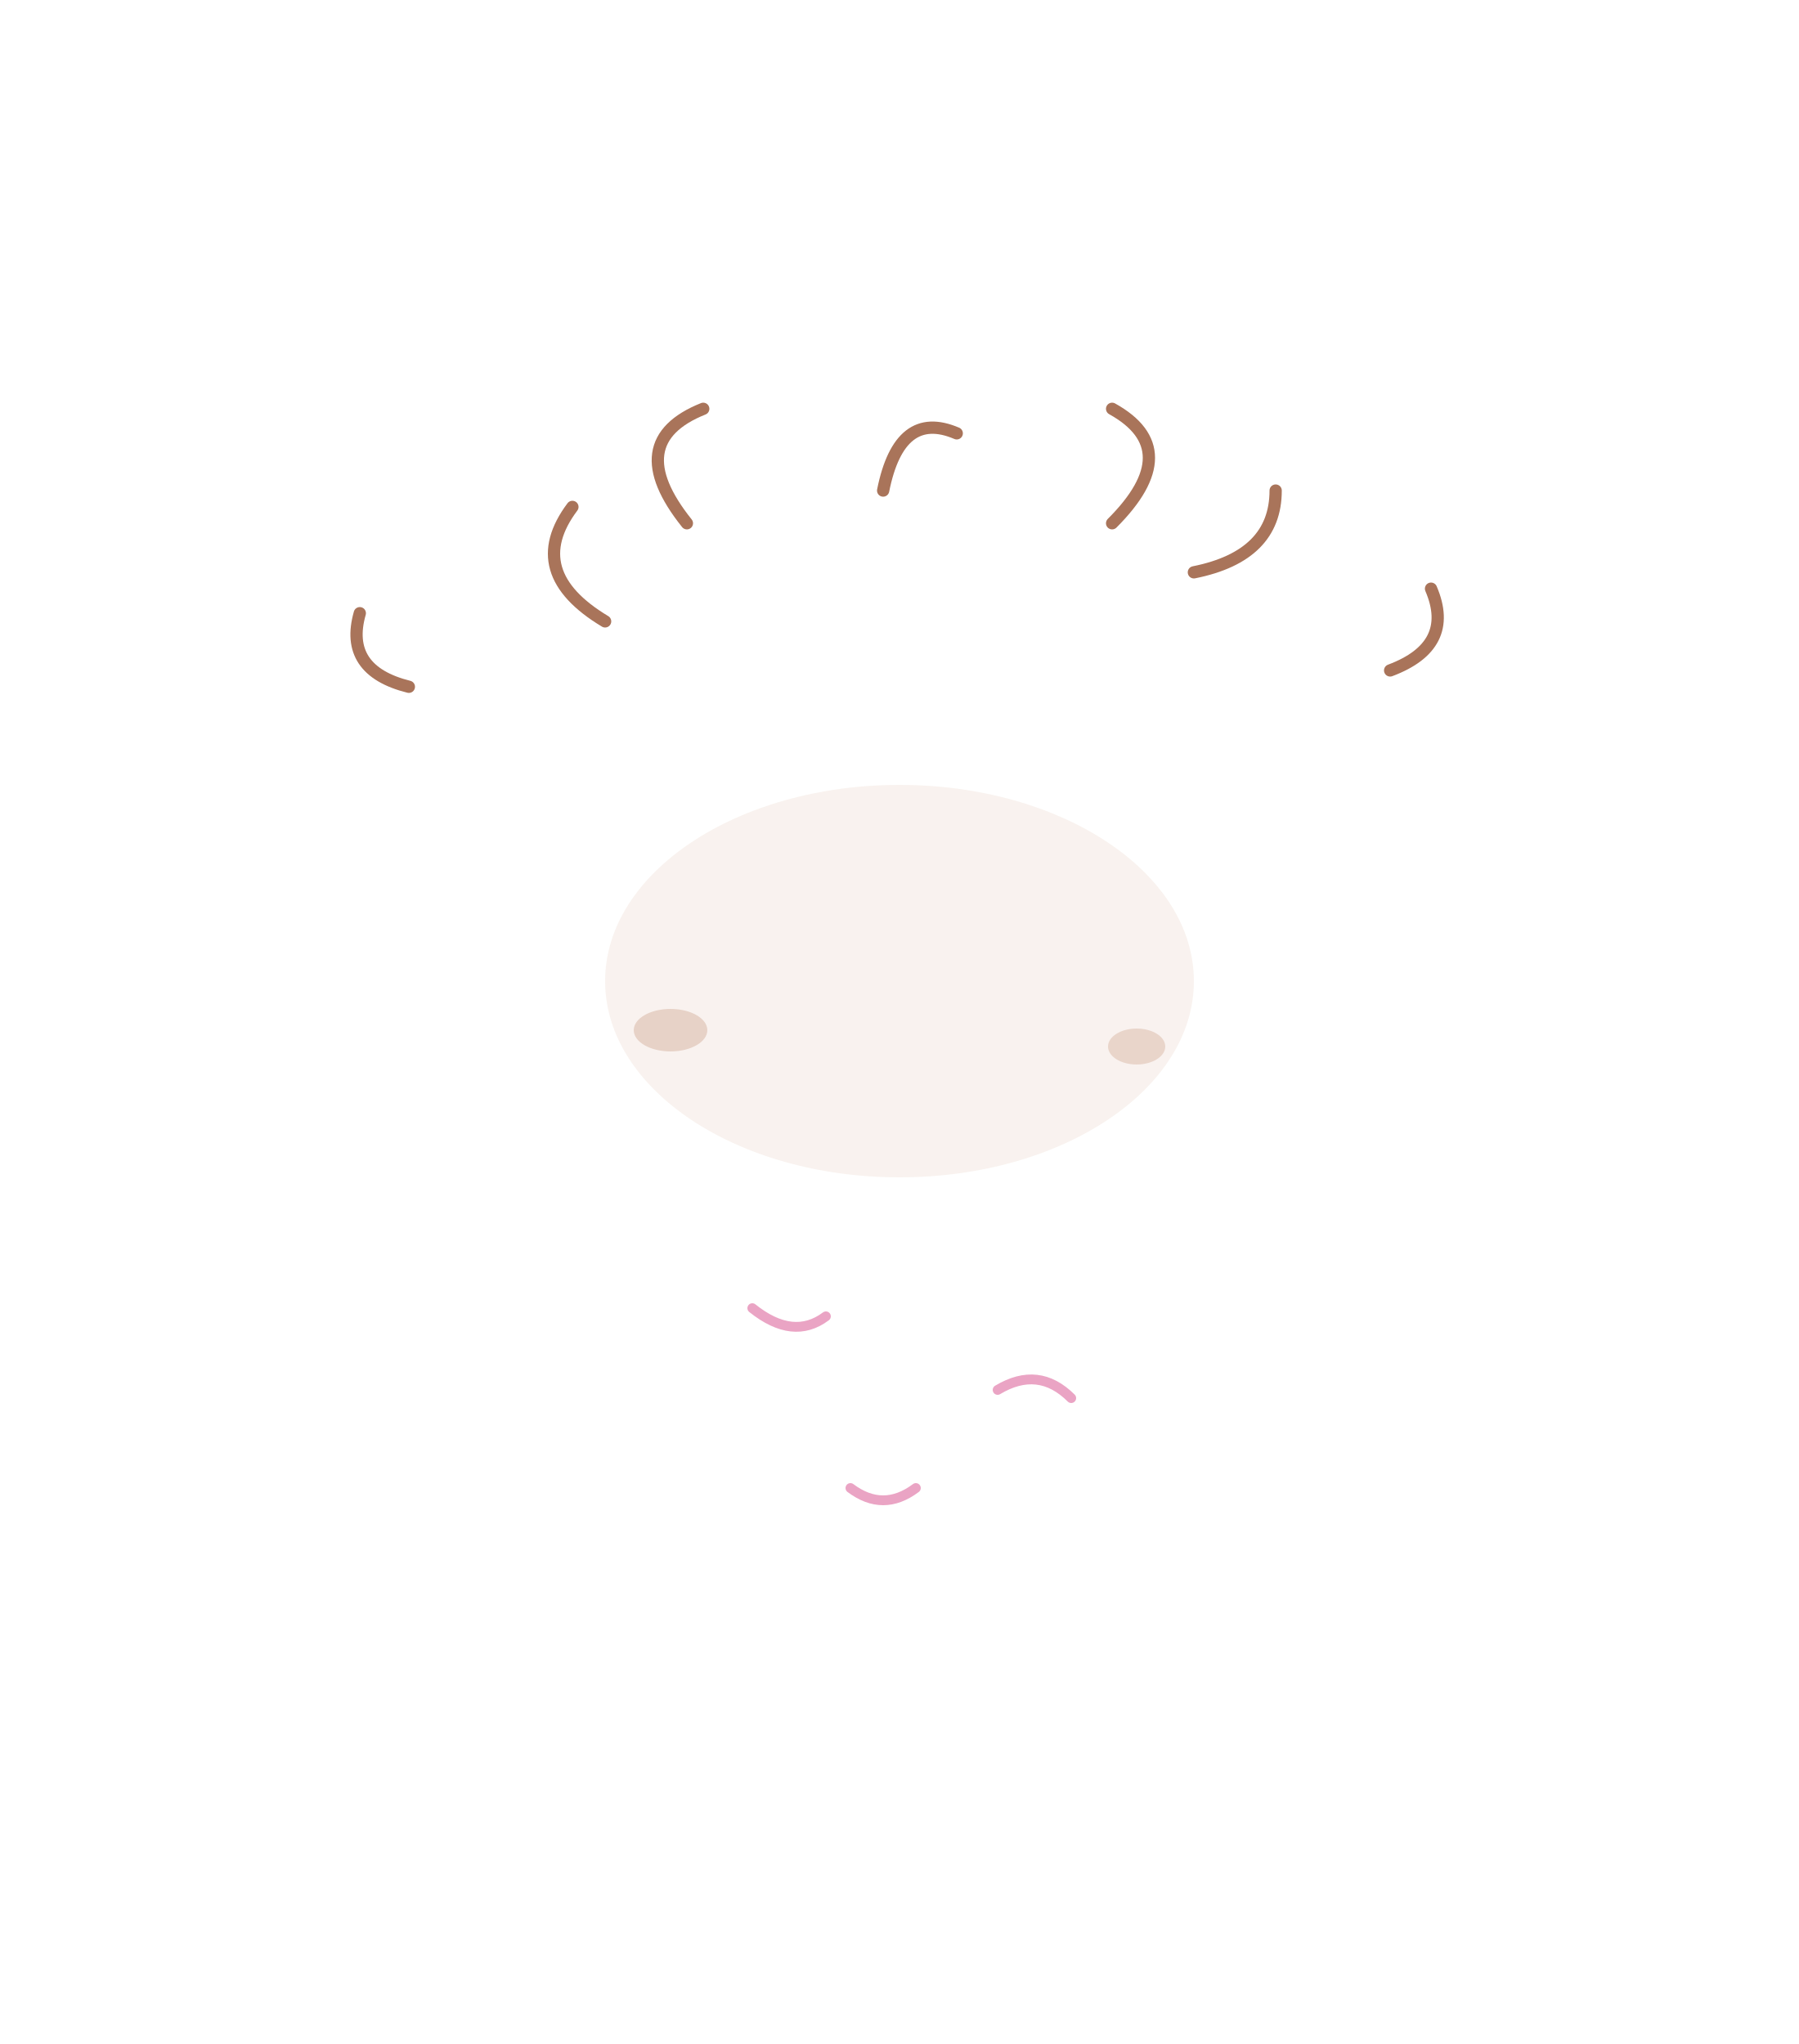
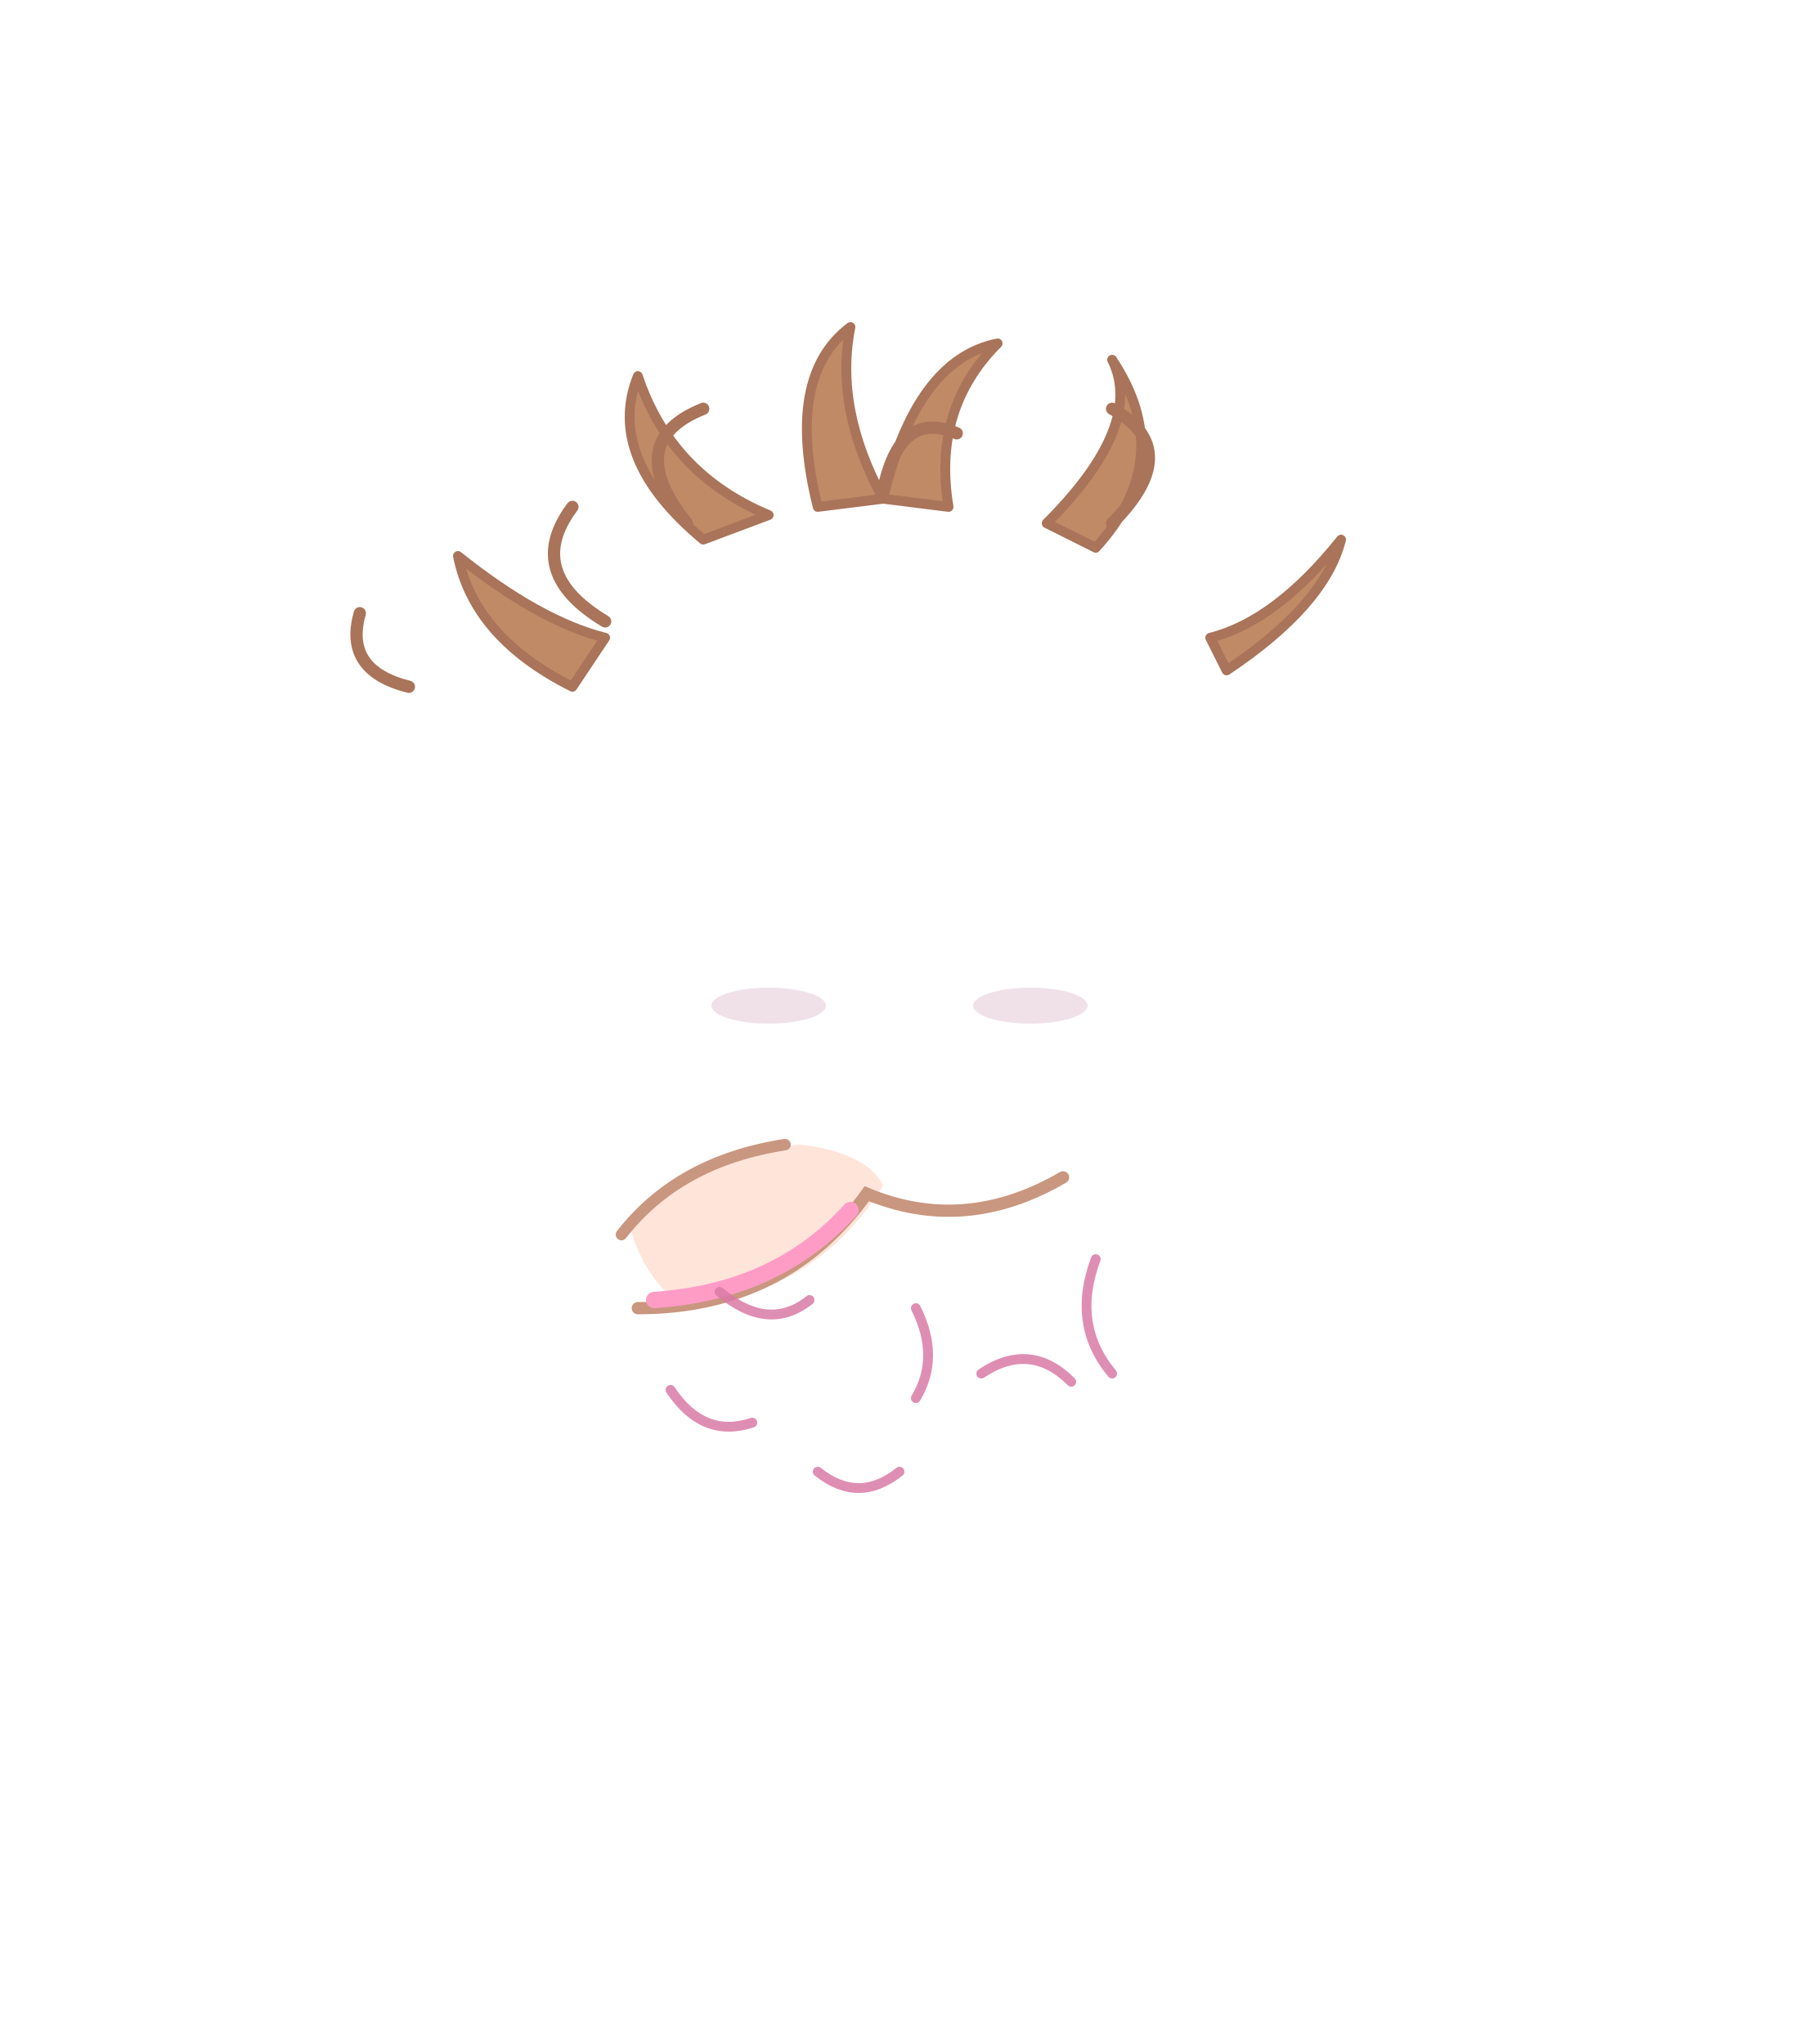
<svg xmlns="http://www.w3.org/2000/svg" viewBox="0 0 220 250" fill="none">
-   <ellipse cx="110" cy="120" rx="36" ry="24" fill="#E8D2C4" opacity="0.28" />
+   <path d="M100 62 Q96 46 104 40 Q102 50 108 61 Z" fill="#C08A66" stroke="#A9745A" stroke-width="1.2" stroke-linejoin="round" stroke-linecap="round" />
+   <path d="M108 61 Q112 44 122 42 Q114 50 116 62 Z" fill="#C08A66" stroke="#A9745A" stroke-width="1.2" stroke-linejoin="round" stroke-linecap="round" />
+   <path d="M86 66 Q74 56 78 46 Q82 58 94 63 Z" fill="#C08A66" stroke="#A9745A" stroke-width="1.2" stroke-linejoin="round" stroke-linecap="round" />
+   <path d="M128 64 Q140 52 136 44 Q144 56 134 67 Z" fill="#C08A66" stroke="#A9745A" stroke-width="1.2" stroke-linejoin="round" stroke-linecap="round" />
+   <path d="M70 84 Q58 78 56 68 Q66 76 74 78 Z" fill="#C08A66" stroke="#A9745A" stroke-width="1.2" stroke-linejoin="round" stroke-linecap="round" />
+   <path d="M150 82 Q162 74 164 66 Q156 76 148 78 Z" fill="#C08A66" stroke="#A9745A" stroke-width="1.2" stroke-linejoin="round" stroke-linecap="round" />
  <g stroke="#A9745A" stroke-width="1.5" stroke-linecap="round" fill="none">
    <path d="M84 64 q-8 -10 2 -14" />
    <path d="M136 64 q9 -9 0 -14" />
    <path d="M108 60 q2 -10 9 -7" />
    <path d="M74 76 q-10 -6 -4 -14" />
    <path d="M50 84 q-8 -2 -6 -9" />
-     <path d="M170 82 q8 -3 5 -10" />
-     <path d="M146 70 q10 -2 10 -10" />
  </g>
-   <ellipse cx="82" cy="126" rx="4.5" ry="2.6" fill="#D9B8A6" opacity="0.55" />
-   <ellipse cx="139" cy="128" rx="3.5" ry="2.2" fill="#D9B8A6" opacity="0.5" />
-   <g stroke="#E58DB5" stroke-width="1.2" stroke-linecap="round" opacity="0.8">
-     <path d="M92 160 q5 4 9 1" />
-     <path d="M122 170 q5 -3 9 1" />
-     <path d="M104 182 q4 3 8 0" />
+   <path d="M77 150 Q84 141 98 140 Q106 141 108 145 Q100 158 84 160 Q79 157 77 150 Z" fill="#FFE4DA" />
+   <path d="M76 151 Q83 142 96 140" stroke="#C9967F" stroke-width="1.4" stroke-linecap="round" fill="none" />
+   <path d="M78 160 Q96 160 106 146 Q118 151 130 144" stroke="#C9967F" stroke-width="1.5" fill="none" stroke-linecap="round" />
+   <path d="M80 159 Q95 158 104 148" stroke="#FF9CC6" stroke-width="2" fill="none" stroke-linecap="round" />
+   <g stroke="#D97AA6" stroke-width="1.2" stroke-linecap="round" fill="none" opacity="0.85">
+     <path d="M88 158 q6 5 11 1" />
+     <path d="M120 168 q6 -4 11 1" />
+     <path d="M100 180 q5 4 10 0" />
+     <path d="M134 154 q-3 8 2 14" />
+     <path d="M82 170 q4 6 10 4" />
+     <path d="M112 160 q3 6 0 11" />
  </g>
+   <ellipse cx="94" cy="123" rx="7" ry="2.2" fill="#D9B3C9" opacity="0.4" />
+   <ellipse cx="126" cy="123" rx="7" ry="2.2" fill="#D9B3C9" opacity="0.4" />
</svg>
